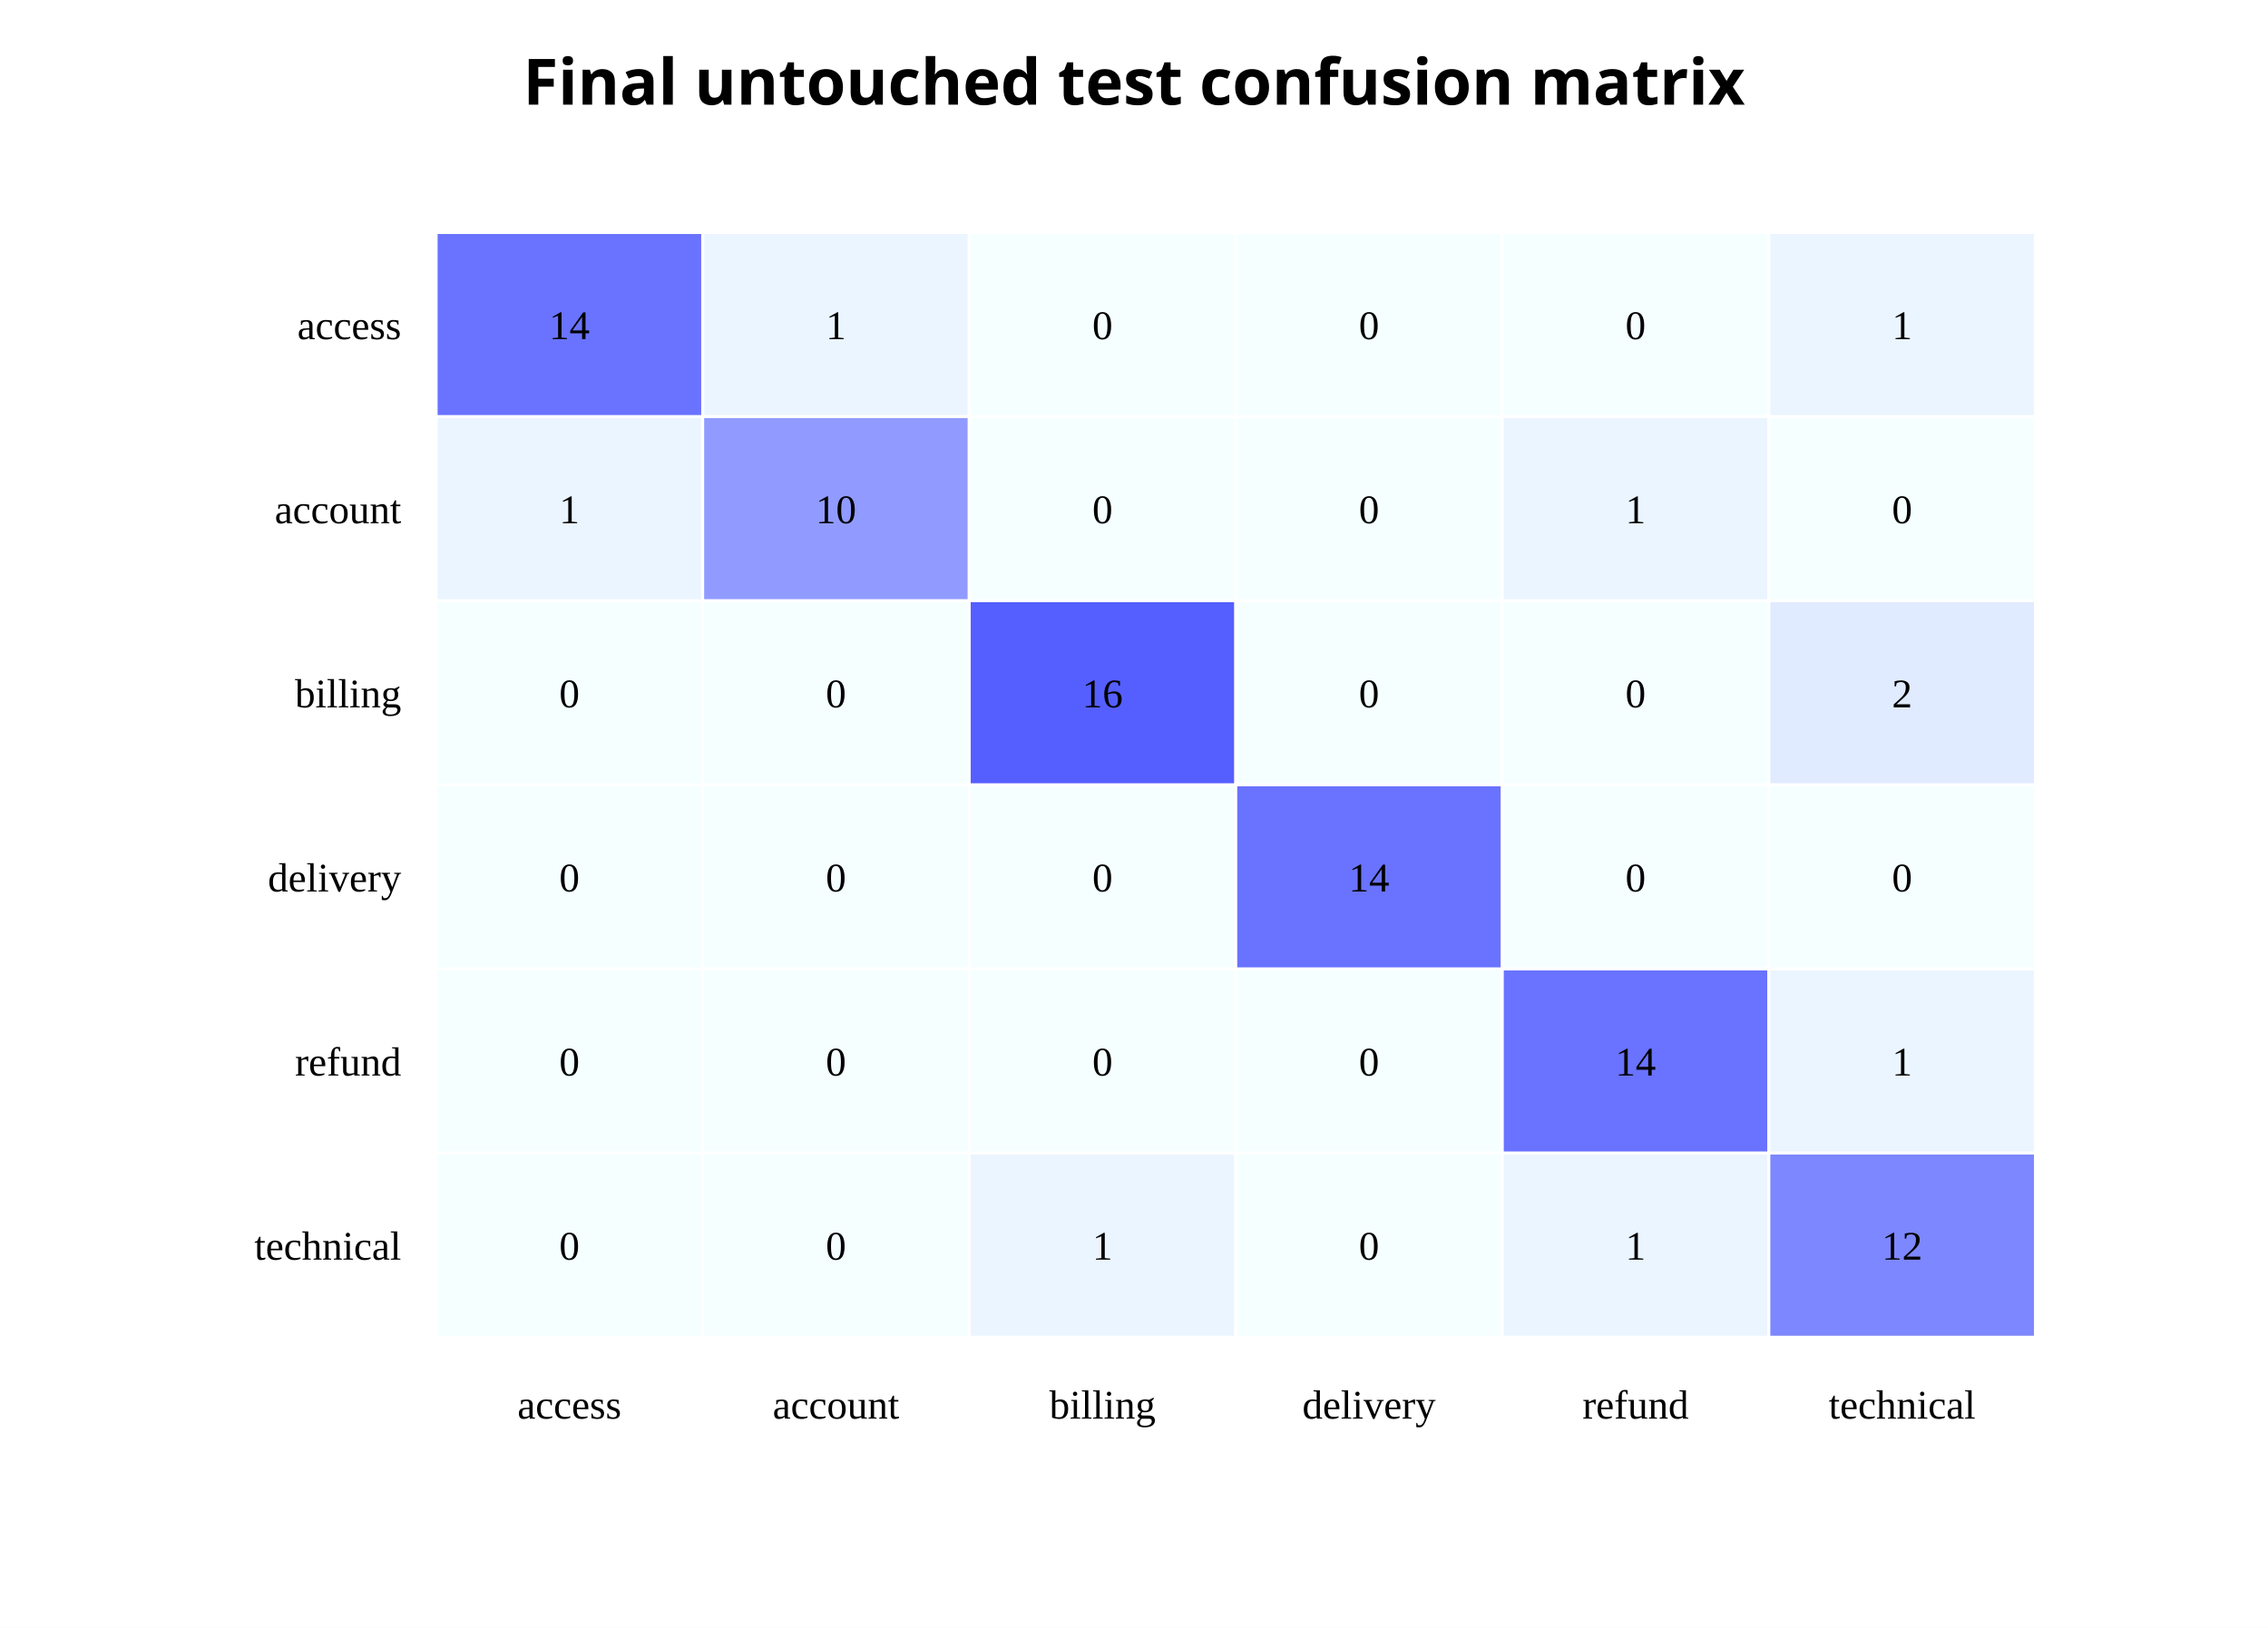
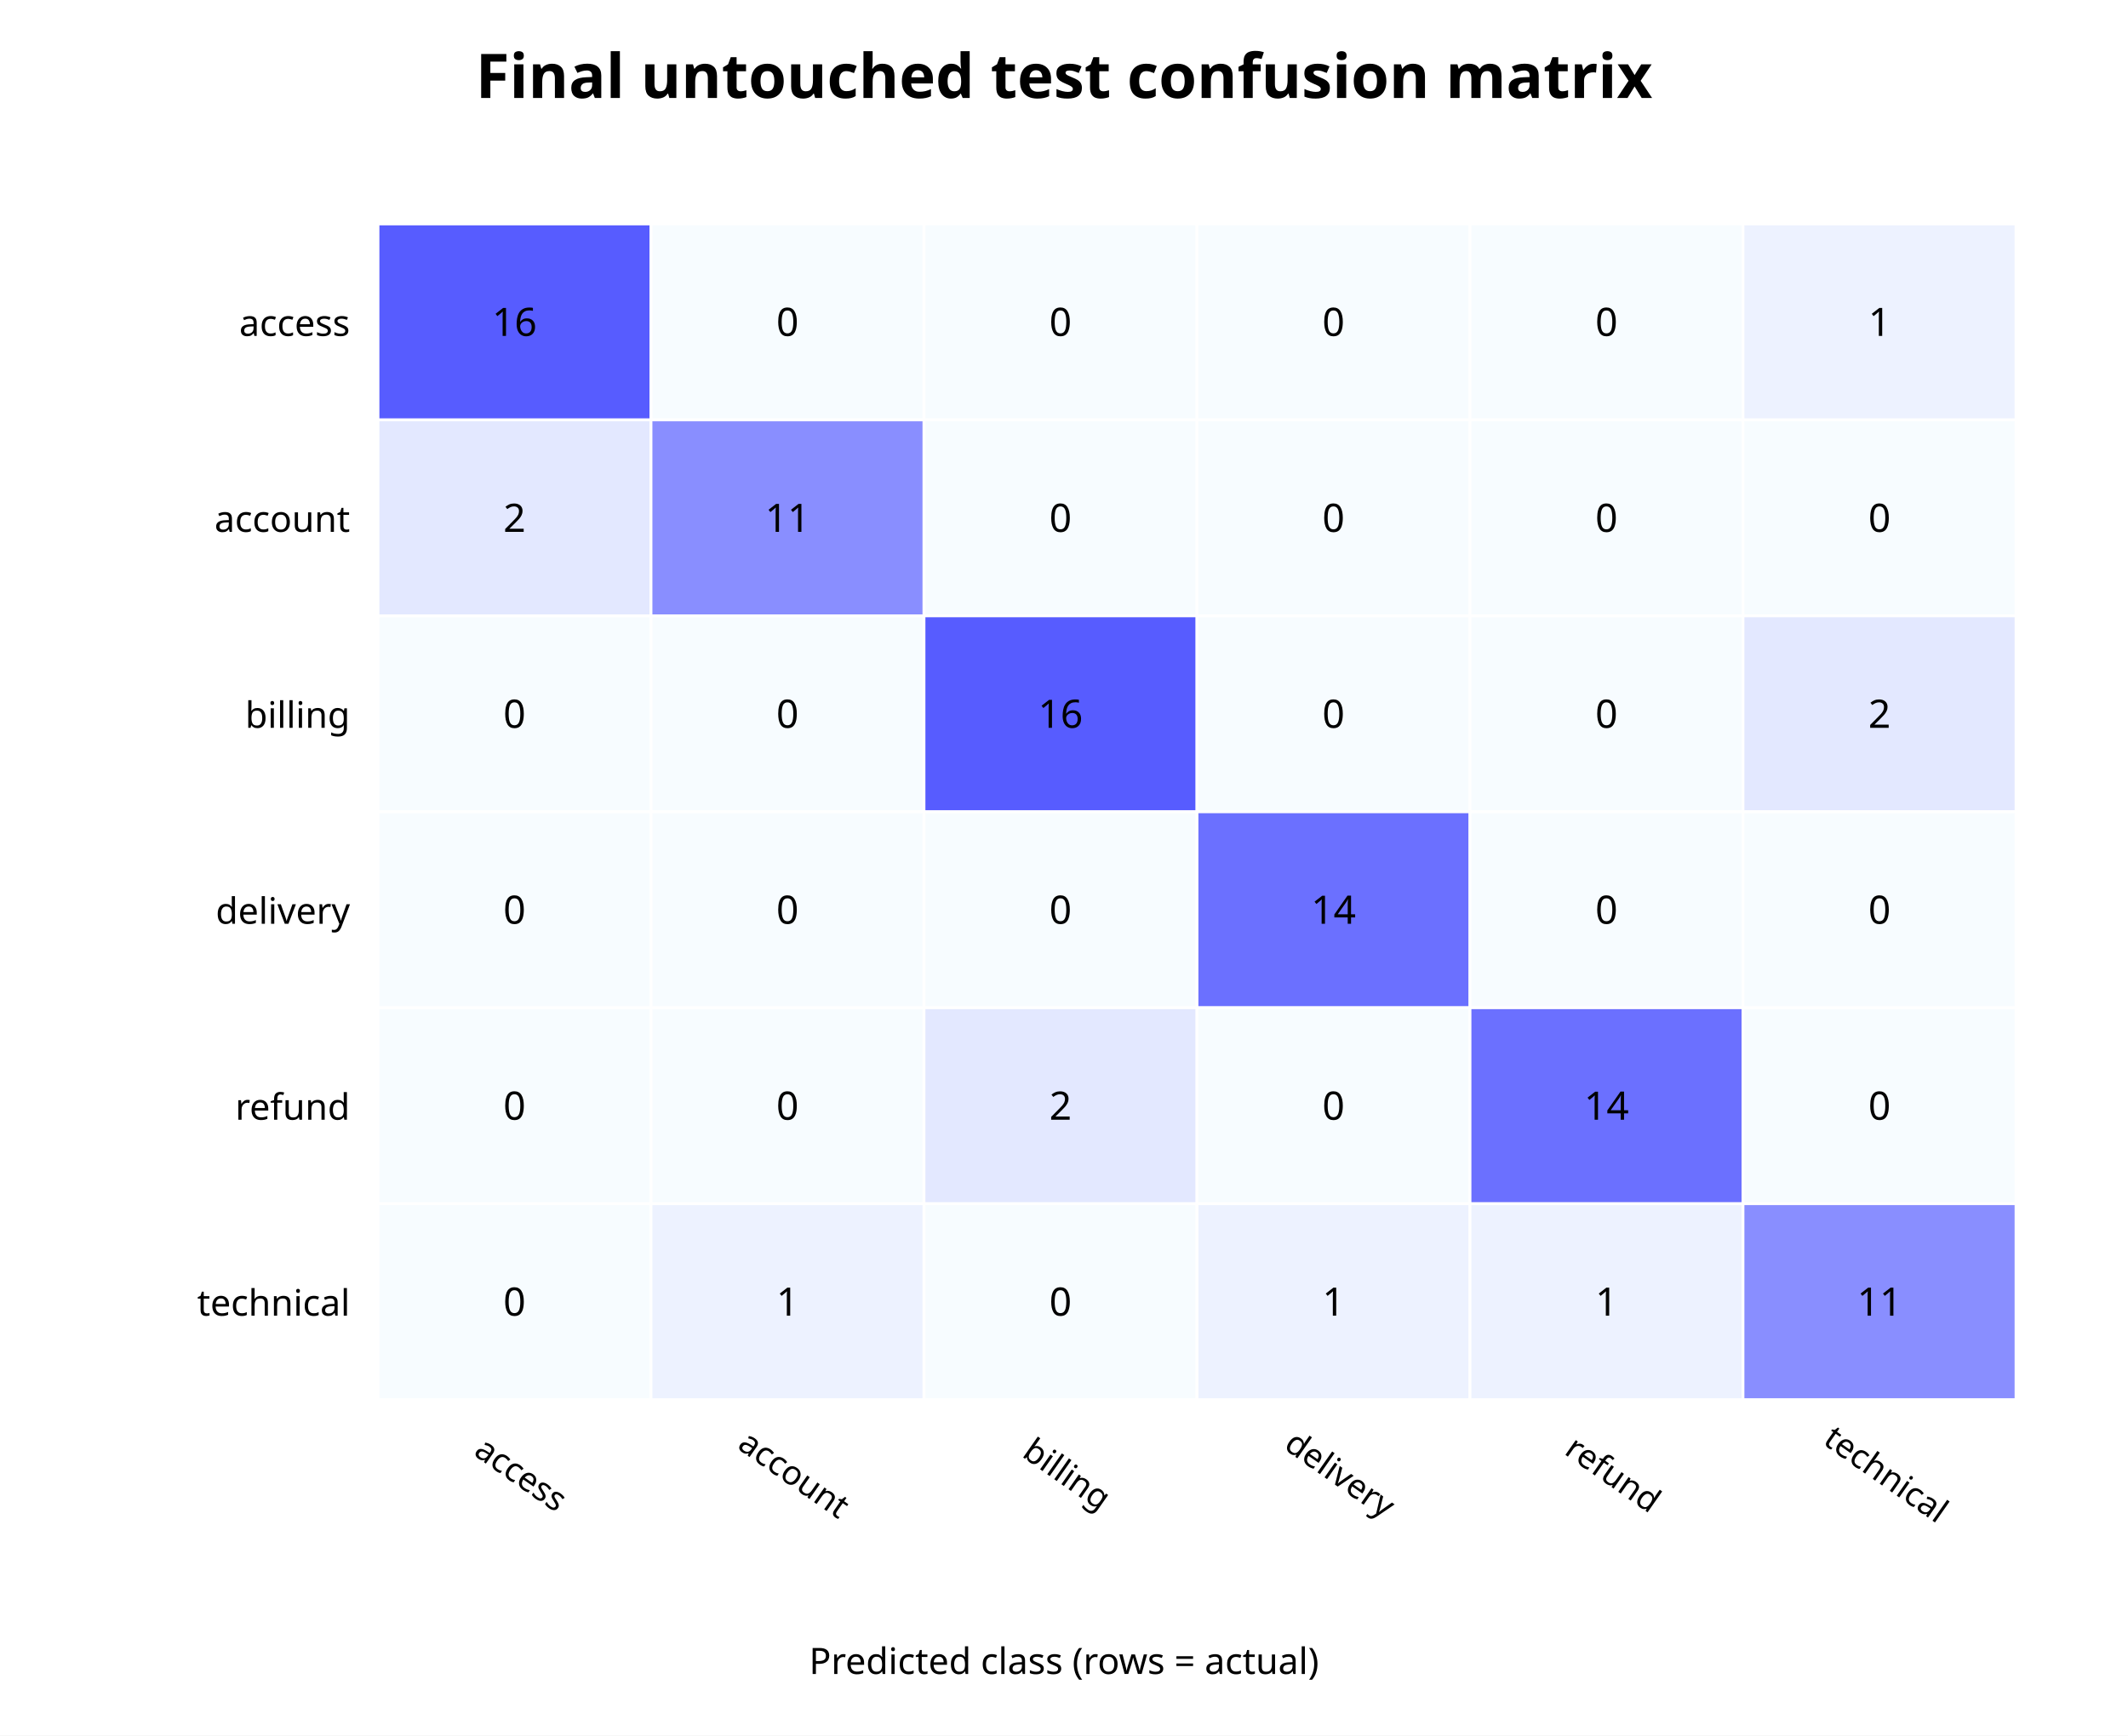
- <svg xmlns="http://www.w3.org/2000/svg" width="780" height="560" viewBox="0 0 780 560">
+ <svg xmlns="http://www.w3.org/2000/svg" width="760" height="620">
  <rect width="100%" height="100%" fill="white" />
-   <text x="390" y="36" text-anchor="middle" font-size="22" font-family="sans-serif" font-weight="bold">Final untouched test confusion matrix</text>
-   <rect x="150" y="80" width="91.667" height="63.333" fill="rgb(105,115,255)" stroke="white" />
-   <text x="195.833" y="116.667" text-anchor="middle" font-size="14">14</text>
-   <rect x="241.667" y="80" width="91.667" height="63.333" fill="rgb(235,245,255)" stroke="white" />
-   <text x="287.5" y="116.667" text-anchor="middle" font-size="14">1</text>
-   <rect x="333.333" y="80" width="91.667" height="63.333" fill="rgb(245,255,255)" stroke="white" />
-   <text x="379.167" y="116.667" text-anchor="middle" font-size="14">0</text>
-   <rect x="425" y="80" width="91.667" height="63.333" fill="rgb(245,255,255)" stroke="white" />
-   <text x="470.833" y="116.667" text-anchor="middle" font-size="14">0</text>
-   <rect x="516.667" y="80" width="91.667" height="63.333" fill="rgb(245,255,255)" stroke="white" />
-   <text x="562.5" y="116.667" text-anchor="middle" font-size="14">0</text>
-   <rect x="608.333" y="80" width="91.667" height="63.333" fill="rgb(235,245,255)" stroke="white" />
-   <text x="654.167" y="116.667" text-anchor="middle" font-size="14">1</text>
-   <rect x="150" y="143.333" width="91.667" height="63.333" fill="rgb(235,245,255)" stroke="white" />
-   <text x="195.833" y="180" text-anchor="middle" font-size="14">1</text>
-   <rect x="241.667" y="143.333" width="91.667" height="63.333" fill="rgb(145,155,255)" stroke="white" />
-   <text x="287.5" y="180" text-anchor="middle" font-size="14">10</text>
-   <rect x="333.333" y="143.333" width="91.667" height="63.333" fill="rgb(245,255,255)" stroke="white" />
-   <text x="379.167" y="180" text-anchor="middle" font-size="14">0</text>
-   <rect x="425" y="143.333" width="91.667" height="63.333" fill="rgb(245,255,255)" stroke="white" />
-   <text x="470.833" y="180" text-anchor="middle" font-size="14">0</text>
-   <rect x="516.667" y="143.333" width="91.667" height="63.333" fill="rgb(235,245,255)" stroke="white" />
-   <text x="562.5" y="180" text-anchor="middle" font-size="14">1</text>
-   <rect x="608.333" y="143.333" width="91.667" height="63.333" fill="rgb(245,255,255)" stroke="white" />
-   <text x="654.167" y="180" text-anchor="middle" font-size="14">0</text>
-   <rect x="150" y="206.667" width="91.667" height="63.333" fill="rgb(245,255,255)" stroke="white" />
-   <text x="195.833" y="243.333" text-anchor="middle" font-size="14">0</text>
-   <rect x="241.667" y="206.667" width="91.667" height="63.333" fill="rgb(245,255,255)" stroke="white" />
-   <text x="287.5" y="243.333" text-anchor="middle" font-size="14">0</text>
-   <rect x="333.333" y="206.667" width="91.667" height="63.333" fill="rgb(85,95,255)" stroke="white" />
-   <text x="379.167" y="243.333" text-anchor="middle" font-size="14">16</text>
-   <rect x="425" y="206.667" width="91.667" height="63.333" fill="rgb(245,255,255)" stroke="white" />
-   <text x="470.833" y="243.333" text-anchor="middle" font-size="14">0</text>
-   <rect x="516.667" y="206.667" width="91.667" height="63.333" fill="rgb(245,255,255)" stroke="white" />
-   <text x="562.5" y="243.333" text-anchor="middle" font-size="14">0</text>
-   <rect x="608.333" y="206.667" width="91.667" height="63.333" fill="rgb(225,235,255)" stroke="white" />
-   <text x="654.167" y="243.333" text-anchor="middle" font-size="14">2</text>
-   <rect x="150" y="270" width="91.667" height="63.333" fill="rgb(245,255,255)" stroke="white" />
-   <text x="195.833" y="306.667" text-anchor="middle" font-size="14">0</text>
-   <rect x="241.667" y="270" width="91.667" height="63.333" fill="rgb(245,255,255)" stroke="white" />
-   <text x="287.5" y="306.667" text-anchor="middle" font-size="14">0</text>
-   <rect x="333.333" y="270" width="91.667" height="63.333" fill="rgb(245,255,255)" stroke="white" />
-   <text x="379.167" y="306.667" text-anchor="middle" font-size="14">0</text>
-   <rect x="425" y="270" width="91.667" height="63.333" fill="rgb(105,115,255)" stroke="white" />
-   <text x="470.833" y="306.667" text-anchor="middle" font-size="14">14</text>
-   <rect x="516.667" y="270" width="91.667" height="63.333" fill="rgb(245,255,255)" stroke="white" />
-   <text x="562.5" y="306.667" text-anchor="middle" font-size="14">0</text>
-   <rect x="608.333" y="270" width="91.667" height="63.333" fill="rgb(245,255,255)" stroke="white" />
-   <text x="654.167" y="306.667" text-anchor="middle" font-size="14">0</text>
-   <rect x="150" y="333.333" width="91.667" height="63.333" fill="rgb(245,255,255)" stroke="white" />
-   <text x="195.833" y="370" text-anchor="middle" font-size="14">0</text>
-   <rect x="241.667" y="333.333" width="91.667" height="63.333" fill="rgb(245,255,255)" stroke="white" />
-   <text x="287.5" y="370" text-anchor="middle" font-size="14">0</text>
-   <rect x="333.333" y="333.333" width="91.667" height="63.333" fill="rgb(245,255,255)" stroke="white" />
-   <text x="379.167" y="370" text-anchor="middle" font-size="14">0</text>
-   <rect x="425" y="333.333" width="91.667" height="63.333" fill="rgb(245,255,255)" stroke="white" />
-   <text x="470.833" y="370" text-anchor="middle" font-size="14">0</text>
-   <rect x="516.667" y="333.333" width="91.667" height="63.333" fill="rgb(105,115,255)" stroke="white" />
-   <text x="562.5" y="370" text-anchor="middle" font-size="14">14</text>
-   <rect x="608.333" y="333.333" width="91.667" height="63.333" fill="rgb(235,245,255)" stroke="white" />
-   <text x="654.167" y="370" text-anchor="middle" font-size="14">1</text>
-   <rect x="150" y="396.667" width="91.667" height="63.333" fill="rgb(245,255,255)" stroke="white" />
-   <text x="195.833" y="433.333" text-anchor="middle" font-size="14">0</text>
-   <rect x="241.667" y="396.667" width="91.667" height="63.333" fill="rgb(245,255,255)" stroke="white" />
-   <text x="287.5" y="433.333" text-anchor="middle" font-size="14">0</text>
-   <rect x="333.333" y="396.667" width="91.667" height="63.333" fill="rgb(235,245,255)" stroke="white" />
-   <text x="379.167" y="433.333" text-anchor="middle" font-size="14">1</text>
-   <rect x="425" y="396.667" width="91.667" height="63.333" fill="rgb(245,255,255)" stroke="white" />
-   <text x="470.833" y="433.333" text-anchor="middle" font-size="14">0</text>
-   <rect x="516.667" y="396.667" width="91.667" height="63.333" fill="rgb(235,245,255)" stroke="white" />
-   <text x="562.5" y="433.333" text-anchor="middle" font-size="14">1</text>
-   <rect x="608.333" y="396.667" width="91.667" height="63.333" fill="rgb(125,135,255)" stroke="white" />
-   <text x="654.167" y="433.333" text-anchor="middle" font-size="14">12</text>
-   <text x="138" y="116.667" text-anchor="end" font-size="14">access</text>
-   <text x="138" y="180" text-anchor="end" font-size="14">account</text>
-   <text x="138" y="243.333" text-anchor="end" font-size="14">billing</text>
-   <text x="138" y="306.667" text-anchor="end" font-size="14">delivery</text>
-   <text x="138" y="370" text-anchor="end" font-size="14">refund</text>
-   <text x="138" y="433.333" text-anchor="end" font-size="14">technical</text>
-   <text x="195.833" y="488" text-anchor="middle" font-size="14">access</text>
-   <text x="287.5" y="488" text-anchor="middle" font-size="14">account</text>
-   <text x="379.167" y="488" text-anchor="middle" font-size="14">billing</text>
-   <text x="470.833" y="488" text-anchor="middle" font-size="14">delivery</text>
-   <text x="562.5" y="488" text-anchor="middle" font-size="14">refund</text>
-   <text x="654.167" y="488" text-anchor="middle" font-size="14">technical</text>
+   <text x="380" y="35" text-anchor="middle" font-family="sans-serif" font-size="22" font-weight="bold">Final untouched test confusion matrix</text>
+   <rect x="135" y="80" width="97.5" height="70" fill="rgb(87,92,255)" stroke="white" />
+   <text x="183.75" y="120" text-anchor="middle" font-family="sans-serif" font-size="14">16</text>
+   <rect x="232.5" y="80" width="97.5" height="70" fill="rgb(247,252,255)" stroke="white" />
+   <text x="281.25" y="120" text-anchor="middle" font-family="sans-serif" font-size="14">0</text>
+   <rect x="330" y="80" width="97.5" height="70" fill="rgb(247,252,255)" stroke="white" />
+   <text x="378.75" y="120" text-anchor="middle" font-family="sans-serif" font-size="14">0</text>
+   <rect x="427.5" y="80" width="97.5" height="70" fill="rgb(247,252,255)" stroke="white" />
+   <text x="476.25" y="120" text-anchor="middle" font-family="sans-serif" font-size="14">0</text>
+   <rect x="525" y="80" width="97.5" height="70" fill="rgb(247,252,255)" stroke="white" />
+   <text x="573.75" y="120" text-anchor="middle" font-family="sans-serif" font-size="14">0</text>
+   <rect x="622.5" y="80" width="97.5" height="70" fill="rgb(237,242,255)" stroke="white" />
+   <text x="671.25" y="120" text-anchor="middle" font-family="sans-serif" font-size="14">1</text>
+   <rect x="135" y="150" width="97.5" height="70" fill="rgb(227,232,255)" stroke="white" />
+   <text x="183.75" y="190" text-anchor="middle" font-family="sans-serif" font-size="14">2</text>
+   <rect x="232.5" y="150" width="97.5" height="70" fill="rgb(137,142,255)" stroke="white" />
+   <text x="281.25" y="190" text-anchor="middle" font-family="sans-serif" font-size="14">11</text>
+   <rect x="330" y="150" width="97.5" height="70" fill="rgb(247,252,255)" stroke="white" />
+   <text x="378.75" y="190" text-anchor="middle" font-family="sans-serif" font-size="14">0</text>
+   <rect x="427.5" y="150" width="97.5" height="70" fill="rgb(247,252,255)" stroke="white" />
+   <text x="476.25" y="190" text-anchor="middle" font-family="sans-serif" font-size="14">0</text>
+   <rect x="525" y="150" width="97.5" height="70" fill="rgb(247,252,255)" stroke="white" />
+   <text x="573.75" y="190" text-anchor="middle" font-family="sans-serif" font-size="14">0</text>
+   <rect x="622.5" y="150" width="97.5" height="70" fill="rgb(247,252,255)" stroke="white" />
+   <text x="671.25" y="190" text-anchor="middle" font-family="sans-serif" font-size="14">0</text>
+   <rect x="135" y="220" width="97.5" height="70" fill="rgb(247,252,255)" stroke="white" />
+   <text x="183.75" y="260" text-anchor="middle" font-family="sans-serif" font-size="14">0</text>
+   <rect x="232.5" y="220" width="97.5" height="70" fill="rgb(247,252,255)" stroke="white" />
+   <text x="281.25" y="260" text-anchor="middle" font-family="sans-serif" font-size="14">0</text>
+   <rect x="330" y="220" width="97.5" height="70" fill="rgb(87,92,255)" stroke="white" />
+   <text x="378.75" y="260" text-anchor="middle" font-family="sans-serif" font-size="14">16</text>
+   <rect x="427.5" y="220" width="97.5" height="70" fill="rgb(247,252,255)" stroke="white" />
+   <text x="476.25" y="260" text-anchor="middle" font-family="sans-serif" font-size="14">0</text>
+   <rect x="525" y="220" width="97.5" height="70" fill="rgb(247,252,255)" stroke="white" />
+   <text x="573.75" y="260" text-anchor="middle" font-family="sans-serif" font-size="14">0</text>
+   <rect x="622.5" y="220" width="97.5" height="70" fill="rgb(227,232,255)" stroke="white" />
+   <text x="671.25" y="260" text-anchor="middle" font-family="sans-serif" font-size="14">2</text>
+   <rect x="135" y="290" width="97.5" height="70" fill="rgb(247,252,255)" stroke="white" />
+   <text x="183.75" y="330" text-anchor="middle" font-family="sans-serif" font-size="14">0</text>
+   <rect x="232.5" y="290" width="97.5" height="70" fill="rgb(247,252,255)" stroke="white" />
+   <text x="281.25" y="330" text-anchor="middle" font-family="sans-serif" font-size="14">0</text>
+   <rect x="330" y="290" width="97.5" height="70" fill="rgb(247,252,255)" stroke="white" />
+   <text x="378.75" y="330" text-anchor="middle" font-family="sans-serif" font-size="14">0</text>
+   <rect x="427.5" y="290" width="97.5" height="70" fill="rgb(107,112,255)" stroke="white" />
+   <text x="476.25" y="330" text-anchor="middle" font-family="sans-serif" font-size="14">14</text>
+   <rect x="525" y="290" width="97.5" height="70" fill="rgb(247,252,255)" stroke="white" />
+   <text x="573.75" y="330" text-anchor="middle" font-family="sans-serif" font-size="14">0</text>
+   <rect x="622.5" y="290" width="97.5" height="70" fill="rgb(247,252,255)" stroke="white" />
+   <text x="671.25" y="330" text-anchor="middle" font-family="sans-serif" font-size="14">0</text>
+   <rect x="135" y="360" width="97.5" height="70" fill="rgb(247,252,255)" stroke="white" />
+   <text x="183.75" y="400" text-anchor="middle" font-family="sans-serif" font-size="14">0</text>
+   <rect x="232.5" y="360" width="97.5" height="70" fill="rgb(247,252,255)" stroke="white" />
+   <text x="281.25" y="400" text-anchor="middle" font-family="sans-serif" font-size="14">0</text>
+   <rect x="330" y="360" width="97.5" height="70" fill="rgb(227,232,255)" stroke="white" />
+   <text x="378.75" y="400" text-anchor="middle" font-family="sans-serif" font-size="14">2</text>
+   <rect x="427.5" y="360" width="97.5" height="70" fill="rgb(247,252,255)" stroke="white" />
+   <text x="476.25" y="400" text-anchor="middle" font-family="sans-serif" font-size="14">0</text>
+   <rect x="525" y="360" width="97.5" height="70" fill="rgb(107,112,255)" stroke="white" />
+   <text x="573.75" y="400" text-anchor="middle" font-family="sans-serif" font-size="14">14</text>
+   <rect x="622.5" y="360" width="97.5" height="70" fill="rgb(247,252,255)" stroke="white" />
+   <text x="671.25" y="400" text-anchor="middle" font-family="sans-serif" font-size="14">0</text>
+   <rect x="135" y="430" width="97.5" height="70" fill="rgb(247,252,255)" stroke="white" />
+   <text x="183.75" y="470" text-anchor="middle" font-family="sans-serif" font-size="14">0</text>
+   <rect x="232.5" y="430" width="97.5" height="70" fill="rgb(237,242,255)" stroke="white" />
+   <text x="281.25" y="470" text-anchor="middle" font-family="sans-serif" font-size="14">1</text>
+   <rect x="330" y="430" width="97.5" height="70" fill="rgb(247,252,255)" stroke="white" />
+   <text x="378.75" y="470" text-anchor="middle" font-family="sans-serif" font-size="14">0</text>
+   <rect x="427.5" y="430" width="97.5" height="70" fill="rgb(237,242,255)" stroke="white" />
+   <text x="476.25" y="470" text-anchor="middle" font-family="sans-serif" font-size="14">1</text>
+   <rect x="525" y="430" width="97.5" height="70" fill="rgb(237,242,255)" stroke="white" />
+   <text x="573.75" y="470" text-anchor="middle" font-family="sans-serif" font-size="14">1</text>
+   <rect x="622.5" y="430" width="97.5" height="70" fill="rgb(137,142,255)" stroke="white" />
+   <text x="671.25" y="470" text-anchor="middle" font-family="sans-serif" font-size="14">11</text>
+   <text x="125" y="120" text-anchor="end" font-family="sans-serif" font-size="13">access</text>
+   <text x="183.75" y="530" text-anchor="middle" font-family="sans-serif" font-size="12" transform="rotate(35 183.75 530)">access</text>
+   <text x="125" y="190" text-anchor="end" font-family="sans-serif" font-size="13">account</text>
+   <text x="281.25" y="530" text-anchor="middle" font-family="sans-serif" font-size="12" transform="rotate(35 281.25 530)">account</text>
+   <text x="125" y="260" text-anchor="end" font-family="sans-serif" font-size="13">billing</text>
+   <text x="378.75" y="530" text-anchor="middle" font-family="sans-serif" font-size="12" transform="rotate(35 378.75 530)">billing</text>
+   <text x="125" y="330" text-anchor="end" font-family="sans-serif" font-size="13">delivery</text>
+   <text x="476.25" y="530" text-anchor="middle" font-family="sans-serif" font-size="12" transform="rotate(35 476.25 530)">delivery</text>
+   <text x="125" y="400" text-anchor="end" font-family="sans-serif" font-size="13">refund</text>
+   <text x="573.75" y="530" text-anchor="middle" font-family="sans-serif" font-size="12" transform="rotate(35 573.75 530)">refund</text>
+   <text x="125" y="470" text-anchor="end" font-family="sans-serif" font-size="13">technical</text>
+   <text x="671.25" y="530" text-anchor="middle" font-family="sans-serif" font-size="12" transform="rotate(35 671.25 530)">technical</text>
+   <text x="380" y="598" text-anchor="middle" font-family="sans-serif" font-size="13">Predicted class (rows = actual)</text>
</svg>
